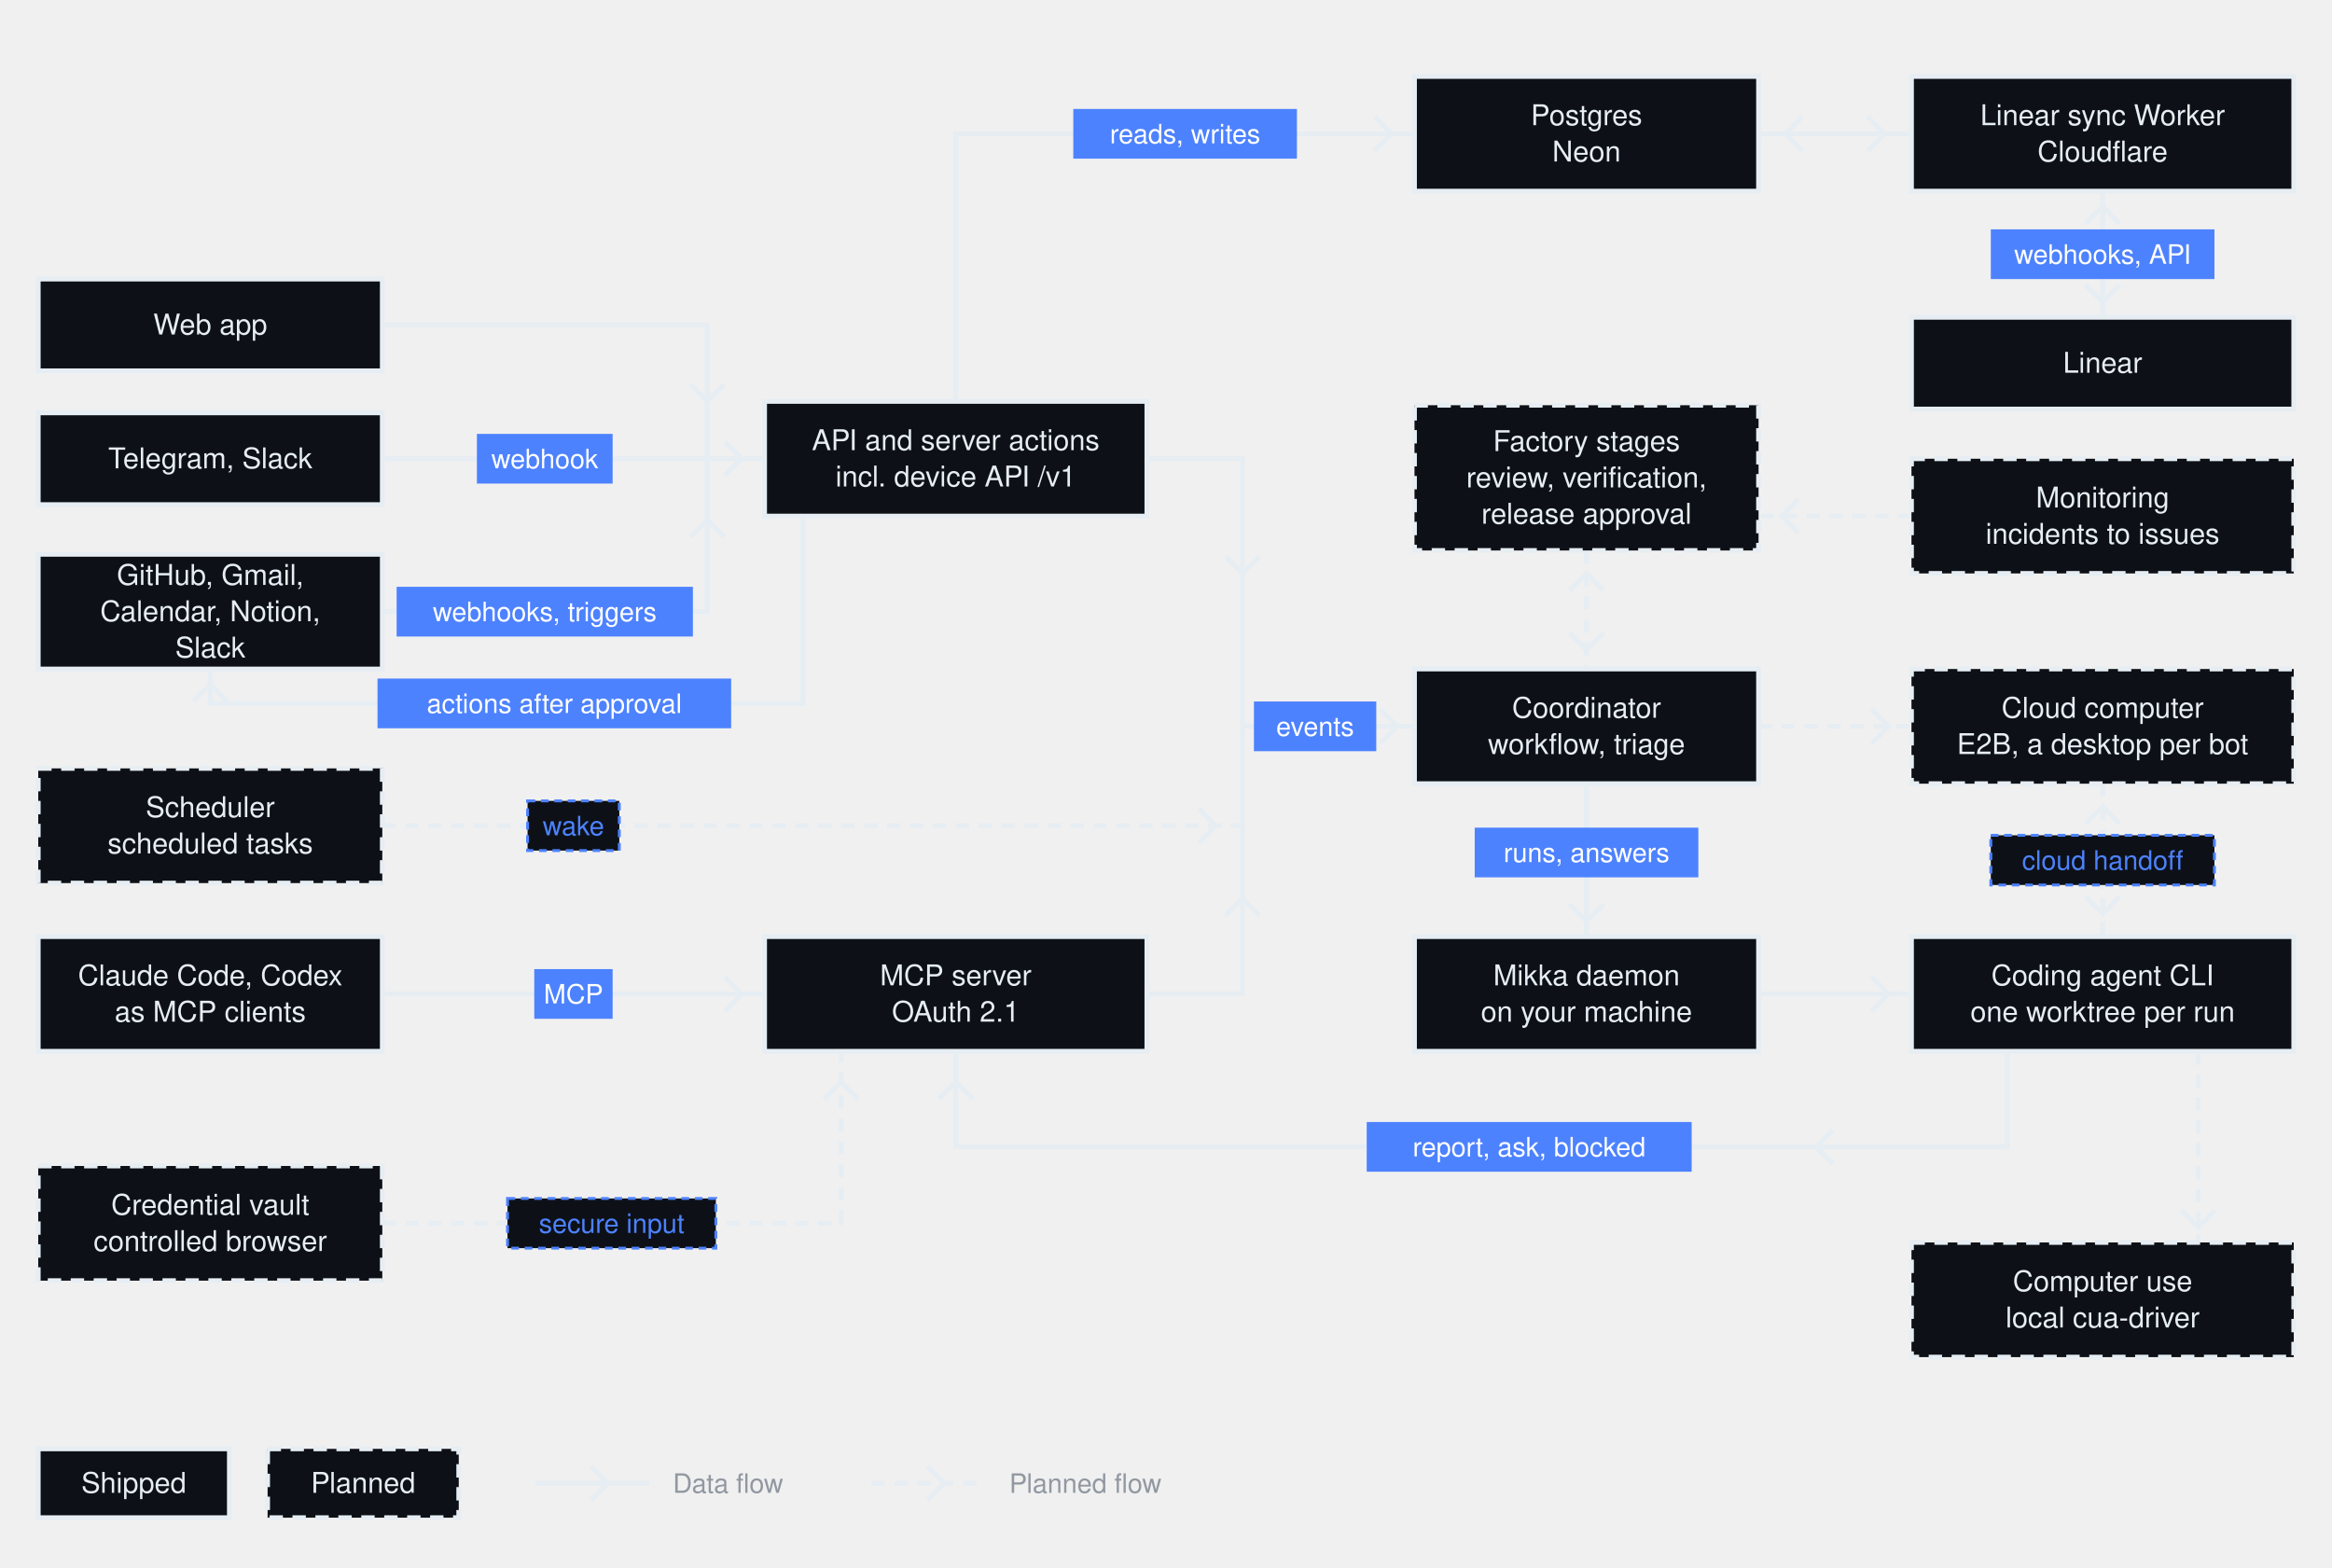
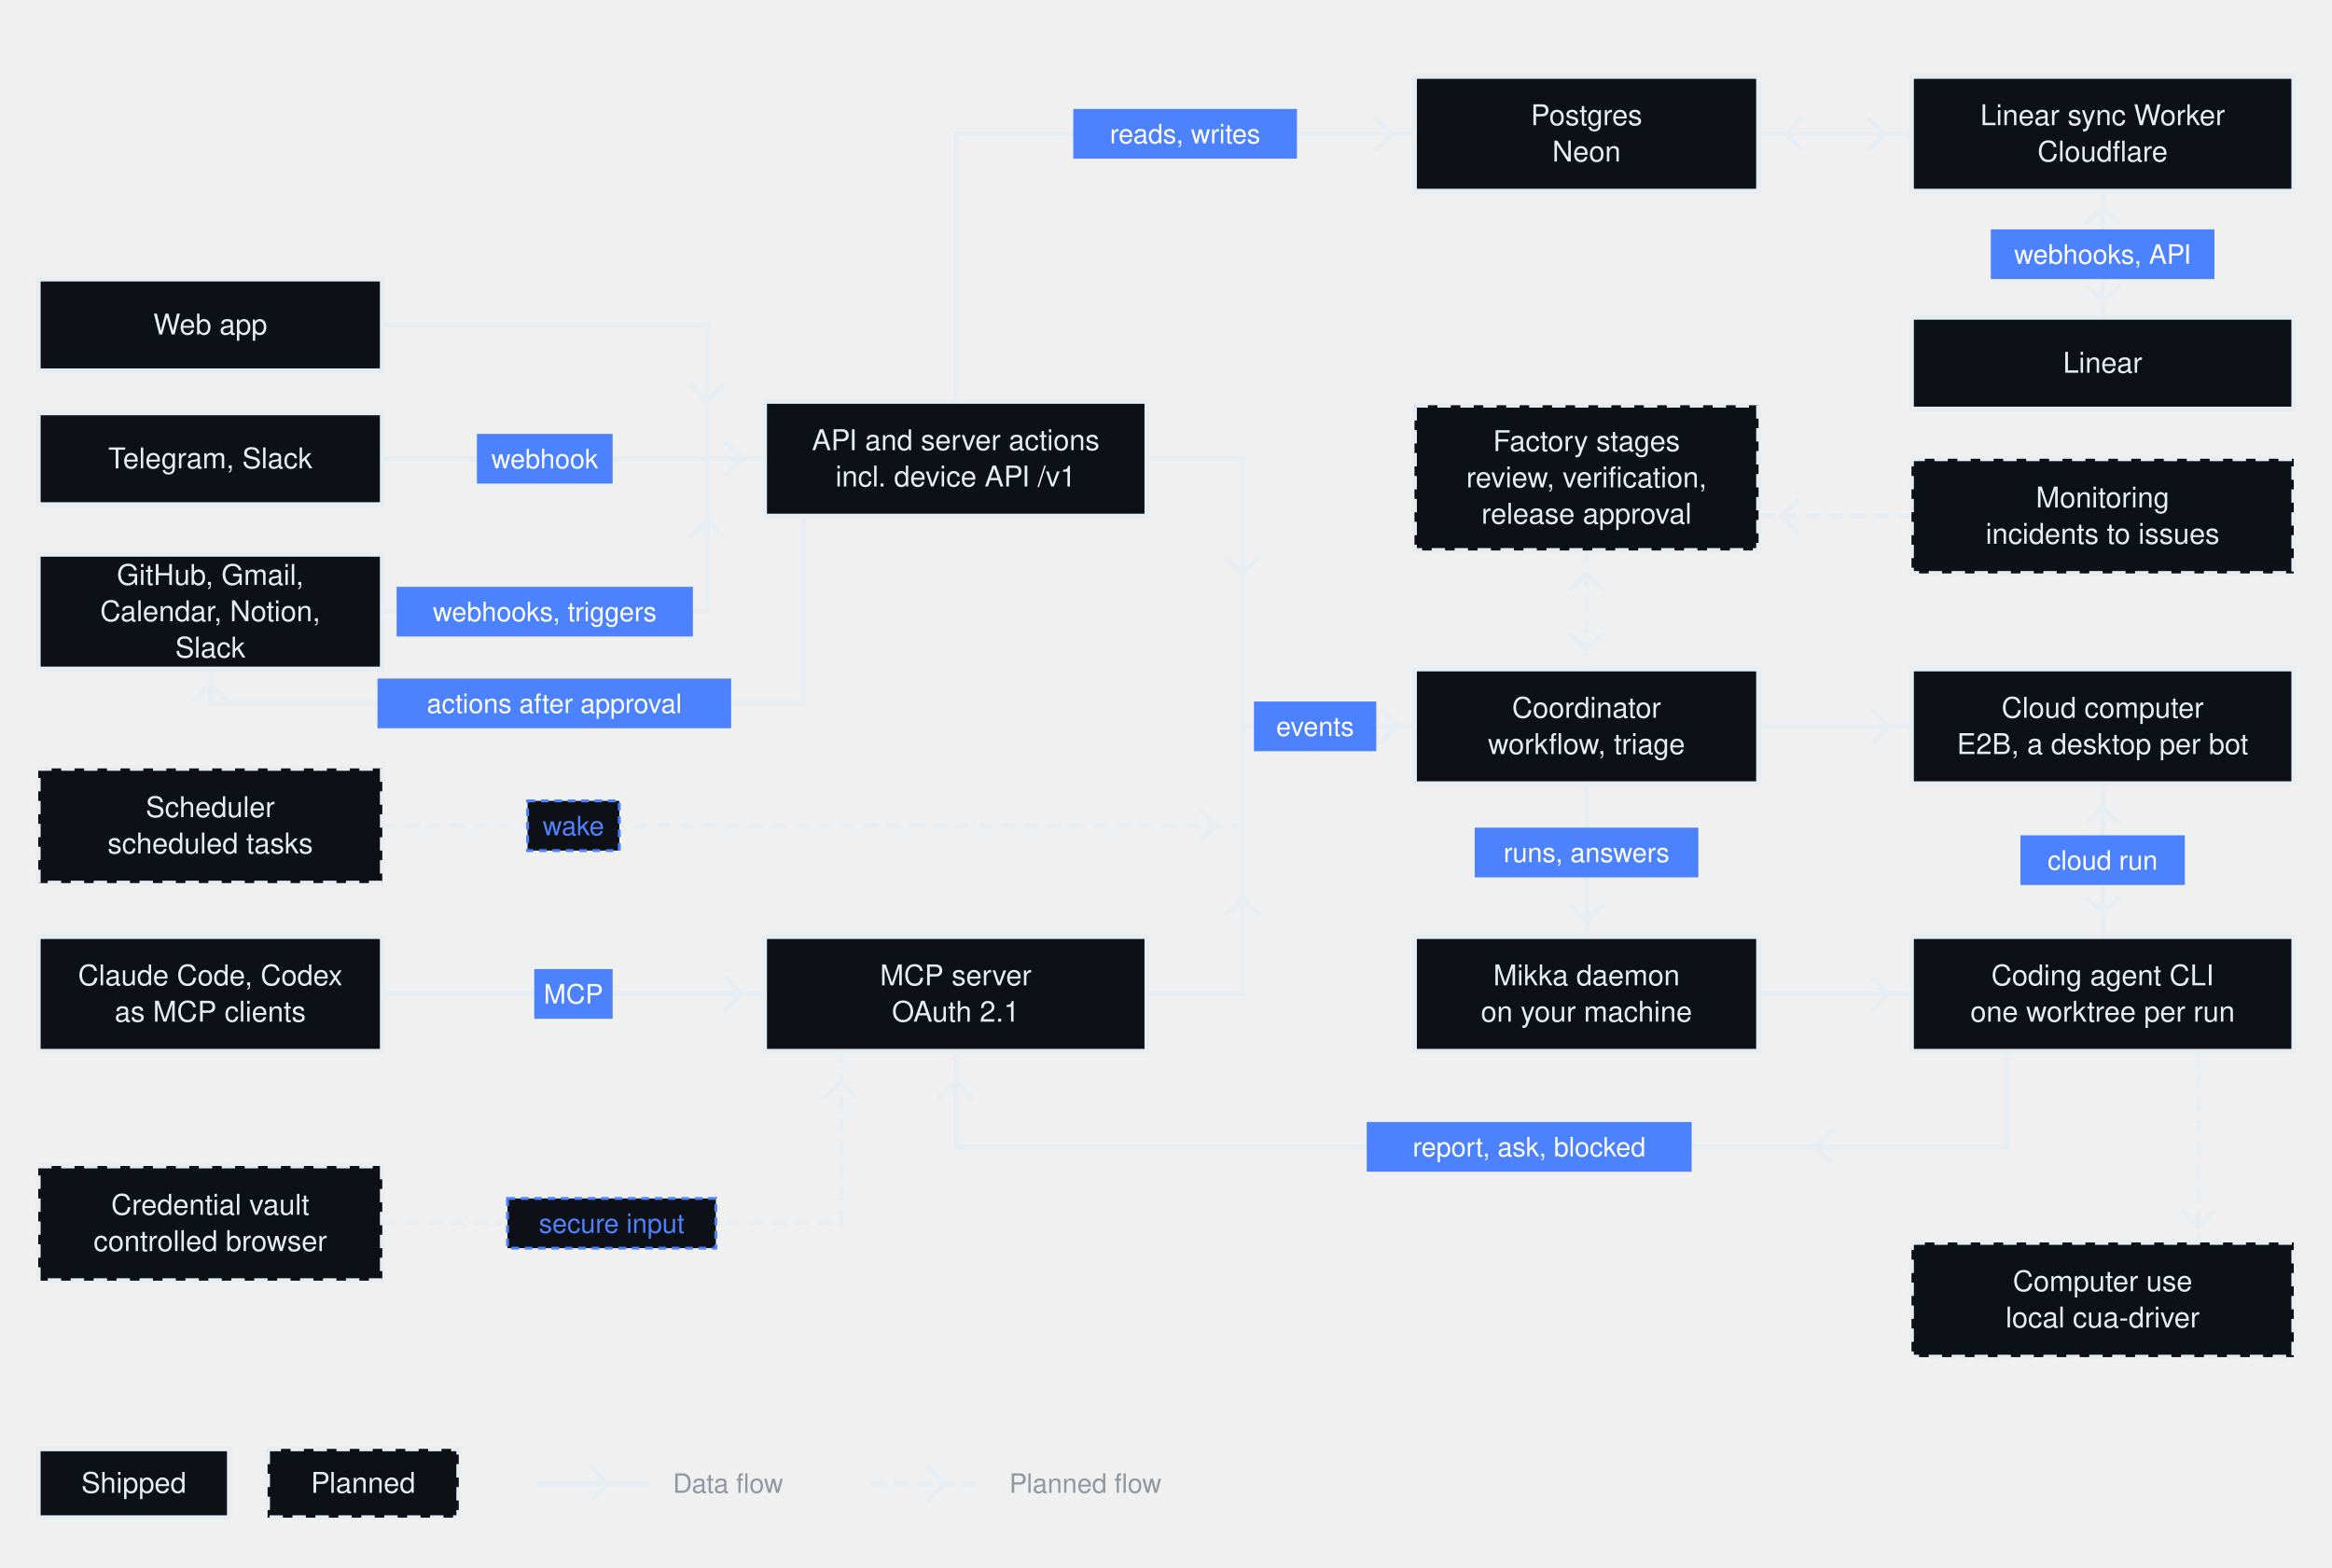
<svg xmlns="http://www.w3.org/2000/svg" width="1220" height="820" viewBox="0 0 1220 820" font-family="-apple-system, BlinkMacSystemFont, &quot;Segoe UI&quot;, Helvetica, Arial, &quot;PingFang SC&quot;, &quot;Noto Sans CJK SC&quot;, &quot;Microsoft YaHei&quot;, sans-serif" role="img" aria-label="Mikka architecture">
  <path d="M200 170 L370 170 L370 240" fill="none" stroke="#e6edf3" stroke-width="2.5" />
  <path d="M362 202 L370 210 L378 202" fill="none" stroke="#e6edf3" stroke-width="2.5" stroke-linecap="square" stroke-linejoin="miter" />
  <path d="M200 320 L370 320 L370 240" fill="none" stroke="#e6edf3" stroke-width="2.5" />
  <path d="M362 280 L370 272 L378 280" fill="none" stroke="#e6edf3" stroke-width="2.5" stroke-linecap="square" stroke-linejoin="miter" />
  <path d="M200 240 L400 240" fill="none" stroke="#e6edf3" stroke-width="2.5" />
  <path d="M380 232 L388 240 L380 248" fill="none" stroke="#e6edf3" stroke-width="2.5" stroke-linecap="square" stroke-linejoin="miter" />
  <rect x="249.5" y="227" width="71" height="26" fill="#4d82ff" />
  <text x="285" y="245" text-anchor="middle" font-size="14" fill="#ffffff">webhook</text>
  <rect x="207.5" y="307" width="155" height="26" fill="#4d82ff" />
  <text x="285" y="325" text-anchor="middle" font-size="14" fill="#ffffff">webhooks, triggers</text>
  <path d="M420 270 L420 368 L110 368 L110 350" fill="none" stroke="#e6edf3" stroke-width="2.5" />
  <path d="M102 366 L110 358 L118 366" fill="none" stroke="#e6edf3" stroke-width="2.5" stroke-linecap="square" stroke-linejoin="miter" />
  <rect x="197.5" y="355" width="185" height="26" fill="#4d82ff" />
  <text x="290" y="373" text-anchor="middle" font-size="14" fill="#ffffff">actions after approval</text>
  <path d="M200 520 L400 520" fill="none" stroke="#e6edf3" stroke-width="2.5" />
  <path d="M380 512 L388 520 L380 528" fill="none" stroke="#e6edf3" stroke-width="2.5" stroke-linecap="square" stroke-linejoin="miter" />
  <rect x="279.5" y="507" width="41" height="26" fill="#4d82ff" />
  <text x="300" y="525" text-anchor="middle" font-size="14" fill="#ffffff">MCP</text>
  <path d="M200 640 L440 640 L440 550" fill="none" stroke="#e6edf3" stroke-width="2.5" stroke-dasharray="7 5" />
  <path d="M432 574 L440 566 L448 574" fill="none" stroke="#e6edf3" stroke-width="2.5" stroke-linecap="square" stroke-linejoin="miter" />
  <rect x="265.5" y="627" width="109" height="26" fill="#0d1117" stroke="#4d82ff" stroke-width="1.5" stroke-dasharray="4 3" />
  <text x="320" y="645" text-anchor="middle" font-size="14" fill="#4d82ff">secure input</text>
  <path d="M500 210 L500 70 L740 70" fill="none" stroke="#e6edf3" stroke-width="2.5" />
  <path d="M720 62 L728 70 L720 78" fill="none" stroke="#e6edf3" stroke-width="2.5" stroke-linecap="square" stroke-linejoin="miter" />
  <rect x="561.5" y="57" width="117" height="26" fill="#4d82ff" />
  <text x="620" y="75" text-anchor="middle" font-size="14" fill="#ffffff">reads, writes</text>
  <path d="M920 70 L1000 70" fill="none" stroke="#e6edf3" stroke-width="2.5" />
  <path d="M942 62 L934 70 L942 78" fill="none" stroke="#e6edf3" stroke-width="2.5" stroke-linecap="square" stroke-linejoin="miter" />
  <path d="M978 62 L986 70 L978 78" fill="none" stroke="#e6edf3" stroke-width="2.5" stroke-linecap="square" stroke-linejoin="miter" />
  <path d="M1100 100 L1100 166" fill="none" stroke="#e6edf3" stroke-width="2.5" />
  <path d="M1092 150 L1100 158 L1108 150" fill="none" stroke="#e6edf3" stroke-width="2.5" stroke-linecap="square" stroke-linejoin="miter" />
  <path d="M1092 116 L1100 108 L1108 116" fill="none" stroke="#e6edf3" stroke-width="2.5" stroke-linecap="square" stroke-linejoin="miter" />
  <rect x="1041.5" y="120" width="117" height="26" fill="#4d82ff" />
  <text x="1100" y="138" text-anchor="middle" font-size="14" fill="#ffffff">webhooks, API</text>
  <path d="M600 240 L650 240 L650 380" fill="none" stroke="#e6edf3" stroke-width="2.5" />
  <path d="M642 292 L650 300 L658 292" fill="none" stroke="#e6edf3" stroke-width="2.5" stroke-linecap="square" stroke-linejoin="miter" />
  <path d="M600 520 L650 520 L650 380" fill="none" stroke="#e6edf3" stroke-width="2.5" />
  <path d="M642 478 L650 470 L658 478" fill="none" stroke="#e6edf3" stroke-width="2.5" stroke-linecap="square" stroke-linejoin="miter" />
  <path d="M650 380 L740 380" fill="none" stroke="#e6edf3" stroke-width="2.5" />
  <path d="M723 372 L731 380 L723 388" fill="none" stroke="#e6edf3" stroke-width="2.5" stroke-linecap="square" stroke-linejoin="miter" />
  <rect x="656" y="367" width="64" height="26" fill="#4d82ff" />
  <text x="688" y="385" text-anchor="middle" font-size="14" fill="#ffffff">events</text>
  <path d="M200 432 L650 432" fill="none" stroke="#e6edf3" stroke-width="2.5" stroke-dasharray="7 5" />
  <path d="M628 424 L636 432 L628 440" fill="none" stroke="#e6edf3" stroke-width="2.5" stroke-linecap="square" stroke-linejoin="miter" />
  <rect x="276" y="419" width="48" height="26" fill="#0d1117" stroke="#4d82ff" stroke-width="1.5" stroke-dasharray="4 3" />
  <text x="300" y="437" text-anchor="middle" font-size="14" fill="#4d82ff">wake</text>
  <path d="M830 288 L830 350" fill="none" stroke="#e6edf3" stroke-width="2.5" stroke-dasharray="7 5" />
  <path d="M822 308 L830 300 L838 308" fill="none" stroke="#e6edf3" stroke-width="2.5" stroke-linecap="square" stroke-linejoin="miter" />
  <path d="M822 332 L830 340 L838 332" fill="none" stroke="#e6edf3" stroke-width="2.5" stroke-linecap="square" stroke-linejoin="miter" />
  <path d="M1000 270 L920 270" fill="none" stroke="#e6edf3" stroke-width="2.5" stroke-dasharray="7 5" />
  <path d="M940 262 L932 270 L940 278" fill="none" stroke="#e6edf3" stroke-width="2.5" stroke-linecap="square" stroke-linejoin="miter" />
-   <path d="M920 380 L1000 380" fill="none" stroke="#e6edf3" stroke-width="2.5" stroke-dasharray="7 5" />
+   <path d="M920 380 L1000 380" fill="none" stroke="#e6edf3" stroke-width="2.5" />
  <path d="M980 372 L988 380 L980 388" fill="none" stroke="#e6edf3" stroke-width="2.5" stroke-linecap="square" stroke-linejoin="miter" />
  <path d="M830 410 L830 490" fill="none" stroke="#e6edf3" stroke-width="2.5" />
  <path d="M822 474 L830 482 L838 474" fill="none" stroke="#e6edf3" stroke-width="2.5" stroke-linecap="square" stroke-linejoin="miter" />
  <rect x="771.5" y="433" width="117" height="26" fill="#4d82ff" />
  <text x="830" y="451" text-anchor="middle" font-size="14" fill="#ffffff">runs, answers</text>
  <path d="M920 520 L1000 520" fill="none" stroke="#e6edf3" stroke-width="2.5" />
  <path d="M980 512 L988 520 L980 528" fill="none" stroke="#e6edf3" stroke-width="2.5" stroke-linecap="square" stroke-linejoin="miter" />
-   <path d="M1100 410 L1100 490" fill="none" stroke="#e6edf3" stroke-width="2.5" stroke-dasharray="7 5" />
+   <path d="M1100 410 L1100 490" fill="none" stroke="#e6edf3" stroke-width="2.5" />
  <path d="M1092 430 L1100 422 L1108 430" fill="none" stroke="#e6edf3" stroke-width="2.5" stroke-linecap="square" stroke-linejoin="miter" />
  <path d="M1092 470 L1100 478 L1108 470" fill="none" stroke="#e6edf3" stroke-width="2.5" stroke-linecap="square" stroke-linejoin="miter" />
-   <rect x="1041.5" y="437" width="117" height="26" fill="#0d1117" stroke="#4d82ff" stroke-width="1.5" stroke-dasharray="4 3" />
-   <text x="1100" y="455" text-anchor="middle" font-size="14" fill="#4d82ff">cloud handoff</text>
+   <rect x="1057" y="437" width="86" height="26" fill="#4d82ff" />
+   <text x="1100" y="455" text-anchor="middle" font-size="14" fill="#ffffff">cloud run</text>
  <path d="M1150 550 L1150 650" fill="none" stroke="#e6edf3" stroke-width="2.5" stroke-dasharray="7 5" />
  <path d="M1142 634 L1150 642 L1158 634" fill="none" stroke="#e6edf3" stroke-width="2.5" stroke-linecap="square" stroke-linejoin="miter" />
  <path d="M1050 550 L1050 600 L500 600 L500 550" fill="none" stroke="#e6edf3" stroke-width="2.5" />
  <path d="M958 592 L950 600 L958 608" fill="none" stroke="#e6edf3" stroke-width="2.5" stroke-linecap="square" stroke-linejoin="miter" />
  <path d="M492 574 L500 566 L508 574" fill="none" stroke="#e6edf3" stroke-width="2.5" stroke-linecap="square" stroke-linejoin="miter" />
  <rect x="715" y="587" width="170" height="26" fill="#4d82ff" />
  <text x="800" y="605" text-anchor="middle" font-size="14" fill="#ffffff">report, ask, blocked</text>
  <rect x="20" y="146" width="180" height="48" fill="#0d1117" stroke="#e6edf3" stroke-width="2.5" />
  <text x="110" y="175" text-anchor="middle" font-size="15" fill="#e6edf3">Web app</text>
  <rect x="20" y="216" width="180" height="48" fill="#0d1117" stroke="#e6edf3" stroke-width="2.5" />
  <text x="110" y="245" text-anchor="middle" font-size="15" fill="#e6edf3">Telegram, Slack</text>
  <rect x="20" y="290" width="180" height="60" fill="#0d1117" stroke="#e6edf3" stroke-width="2.5" />
  <text x="110" y="306" text-anchor="middle" font-size="15" fill="#e6edf3">GitHub, Gmail,</text>
  <text x="110" y="325" text-anchor="middle" font-size="15" fill="#e6edf3">Calendar, Notion,</text>
  <text x="110" y="344" text-anchor="middle" font-size="15" fill="#e6edf3">Slack</text>
  <rect x="20" y="402" width="180" height="60" fill="#0d1117" stroke="#e6edf3" stroke-width="2.5" stroke-dasharray="7 5" />
  <text x="110" y="427.5" text-anchor="middle" font-size="15" fill="#e6edf3">Scheduler</text>
  <text x="110" y="446.5" text-anchor="middle" font-size="15" fill="#e6edf3">scheduled tasks</text>
  <rect x="20" y="490" width="180" height="60" fill="#0d1117" stroke="#e6edf3" stroke-width="2.5" />
  <text x="110" y="515.5" text-anchor="middle" font-size="15" fill="#e6edf3">Claude Code, Codex</text>
  <text x="110" y="534.5" text-anchor="middle" font-size="15" fill="#e6edf3">as MCP clients</text>
  <rect x="20" y="610" width="180" height="60" fill="#0d1117" stroke="#e6edf3" stroke-width="2.5" stroke-dasharray="7 5" />
  <text x="110" y="635.5" text-anchor="middle" font-size="15" fill="#e6edf3">Credential vault</text>
  <text x="110" y="654.5" text-anchor="middle" font-size="15" fill="#e6edf3">controlled browser</text>
  <rect x="400" y="210" width="200" height="60" fill="#0d1117" stroke="#e6edf3" stroke-width="2.5" />
  <text x="500" y="235.5" text-anchor="middle" font-size="15" fill="#e6edf3">API and server actions</text>
  <text x="500" y="254.5" text-anchor="middle" font-size="15" fill="#e6edf3">incl. device API /v1</text>
  <rect x="400" y="490" width="200" height="60" fill="#0d1117" stroke="#e6edf3" stroke-width="2.5" />
  <text x="500" y="515.5" text-anchor="middle" font-size="15" fill="#e6edf3">MCP server</text>
  <text x="500" y="534.5" text-anchor="middle" font-size="15" fill="#e6edf3">OAuth 2.1</text>
  <rect x="740" y="40" width="180" height="60" fill="#0d1117" stroke="#e6edf3" stroke-width="2.5" />
  <text x="830" y="65.5" text-anchor="middle" font-size="15" fill="#e6edf3">Postgres</text>
  <text x="830" y="84.5" text-anchor="middle" font-size="15" fill="#e6edf3">Neon</text>
  <rect x="740" y="212" width="180" height="76" fill="#0d1117" stroke="#e6edf3" stroke-width="2.5" stroke-dasharray="7 5" />
  <text x="830" y="236" text-anchor="middle" font-size="15" fill="#e6edf3">Factory stages</text>
  <text x="830" y="255" text-anchor="middle" font-size="15" fill="#e6edf3">review, verification,</text>
  <text x="830" y="274" text-anchor="middle" font-size="15" fill="#e6edf3">release approval</text>
  <rect x="740" y="350" width="180" height="60" fill="#0d1117" stroke="#e6edf3" stroke-width="2.5" />
  <text x="830" y="375.5" text-anchor="middle" font-size="15" fill="#e6edf3">Coordinator</text>
  <text x="830" y="394.5" text-anchor="middle" font-size="15" fill="#e6edf3">workflow, triage</text>
  <rect x="740" y="490" width="180" height="60" fill="#0d1117" stroke="#e6edf3" stroke-width="2.5" />
  <text x="830" y="515.5" text-anchor="middle" font-size="15" fill="#e6edf3">Mikka daemon</text>
  <text x="830" y="534.5" text-anchor="middle" font-size="15" fill="#e6edf3">on your machine</text>
  <rect x="1000" y="40" width="200" height="60" fill="#0d1117" stroke="#e6edf3" stroke-width="2.5" />
  <text x="1100" y="65.5" text-anchor="middle" font-size="15" fill="#e6edf3">Linear sync Worker</text>
  <text x="1100" y="84.5" text-anchor="middle" font-size="15" fill="#e6edf3">Cloudflare</text>
  <rect x="1000" y="166" width="200" height="48" fill="#0d1117" stroke="#e6edf3" stroke-width="2.5" />
  <text x="1100" y="195" text-anchor="middle" font-size="15" fill="#e6edf3">Linear</text>
  <rect x="1000" y="240" width="200" height="60" fill="#0d1117" stroke="#e6edf3" stroke-width="2.5" stroke-dasharray="7 5" />
  <text x="1100" y="265.5" text-anchor="middle" font-size="15" fill="#e6edf3">Monitoring</text>
  <text x="1100" y="284.5" text-anchor="middle" font-size="15" fill="#e6edf3">incidents to issues</text>
-   <rect x="1000" y="350" width="200" height="60" fill="#0d1117" stroke="#e6edf3" stroke-width="2.5" stroke-dasharray="7 5" />
+   <rect x="1000" y="350" width="200" height="60" fill="#0d1117" stroke="#e6edf3" stroke-width="2.5" />
  <text x="1100" y="375.5" text-anchor="middle" font-size="15" fill="#e6edf3">Cloud computer</text>
  <text x="1100" y="394.5" text-anchor="middle" font-size="15" fill="#e6edf3">E2B, a desktop per bot</text>
  <rect x="1000" y="490" width="200" height="60" fill="#0d1117" stroke="#e6edf3" stroke-width="2.5" />
  <text x="1100" y="515.5" text-anchor="middle" font-size="15" fill="#e6edf3">Coding agent CLI</text>
  <text x="1100" y="534.5" text-anchor="middle" font-size="15" fill="#e6edf3">one worktree per run</text>
  <rect x="1000" y="650" width="200" height="60" fill="#0d1117" stroke="#e6edf3" stroke-width="2.5" stroke-dasharray="7 5" />
  <text x="1100" y="675.5" text-anchor="middle" font-size="15" fill="#e6edf3">Computer use</text>
  <text x="1100" y="694.5" text-anchor="middle" font-size="15" fill="#e6edf3">local cua-driver</text>
  <rect x="20" y="758" width="100" height="36" fill="#0d1117" stroke="#e6edf3" stroke-width="2.5" />
  <text x="70" y="781" text-anchor="middle" font-size="15" fill="#e6edf3">Shipped</text>
  <rect x="140" y="758" width="100" height="36" fill="#0d1117" stroke="#e6edf3" stroke-width="2.5" stroke-dasharray="7 5" />
  <text x="190" y="781" text-anchor="middle" font-size="15" fill="#e6edf3">Planned</text>
  <path d="M280 776 L340 776" fill="none" stroke="#e6edf3" stroke-width="2.5" />
  <path d="M310 768 L318 776 L310 784" fill="none" stroke="#e6edf3" stroke-width="2.5" stroke-linecap="square" stroke-linejoin="miter" />
  <text x="352" y="781" font-size="14" fill="#9198a1">Data flow</text>
  <path d="M456 776 L516 776" fill="none" stroke="#e6edf3" stroke-width="2.5" stroke-dasharray="7 5" />
  <path d="M486 768 L494 776 L486 784" fill="none" stroke="#e6edf3" stroke-width="2.5" stroke-linecap="square" stroke-linejoin="miter" />
  <text x="528" y="781" font-size="14" fill="#9198a1">Planned flow</text>
</svg>
